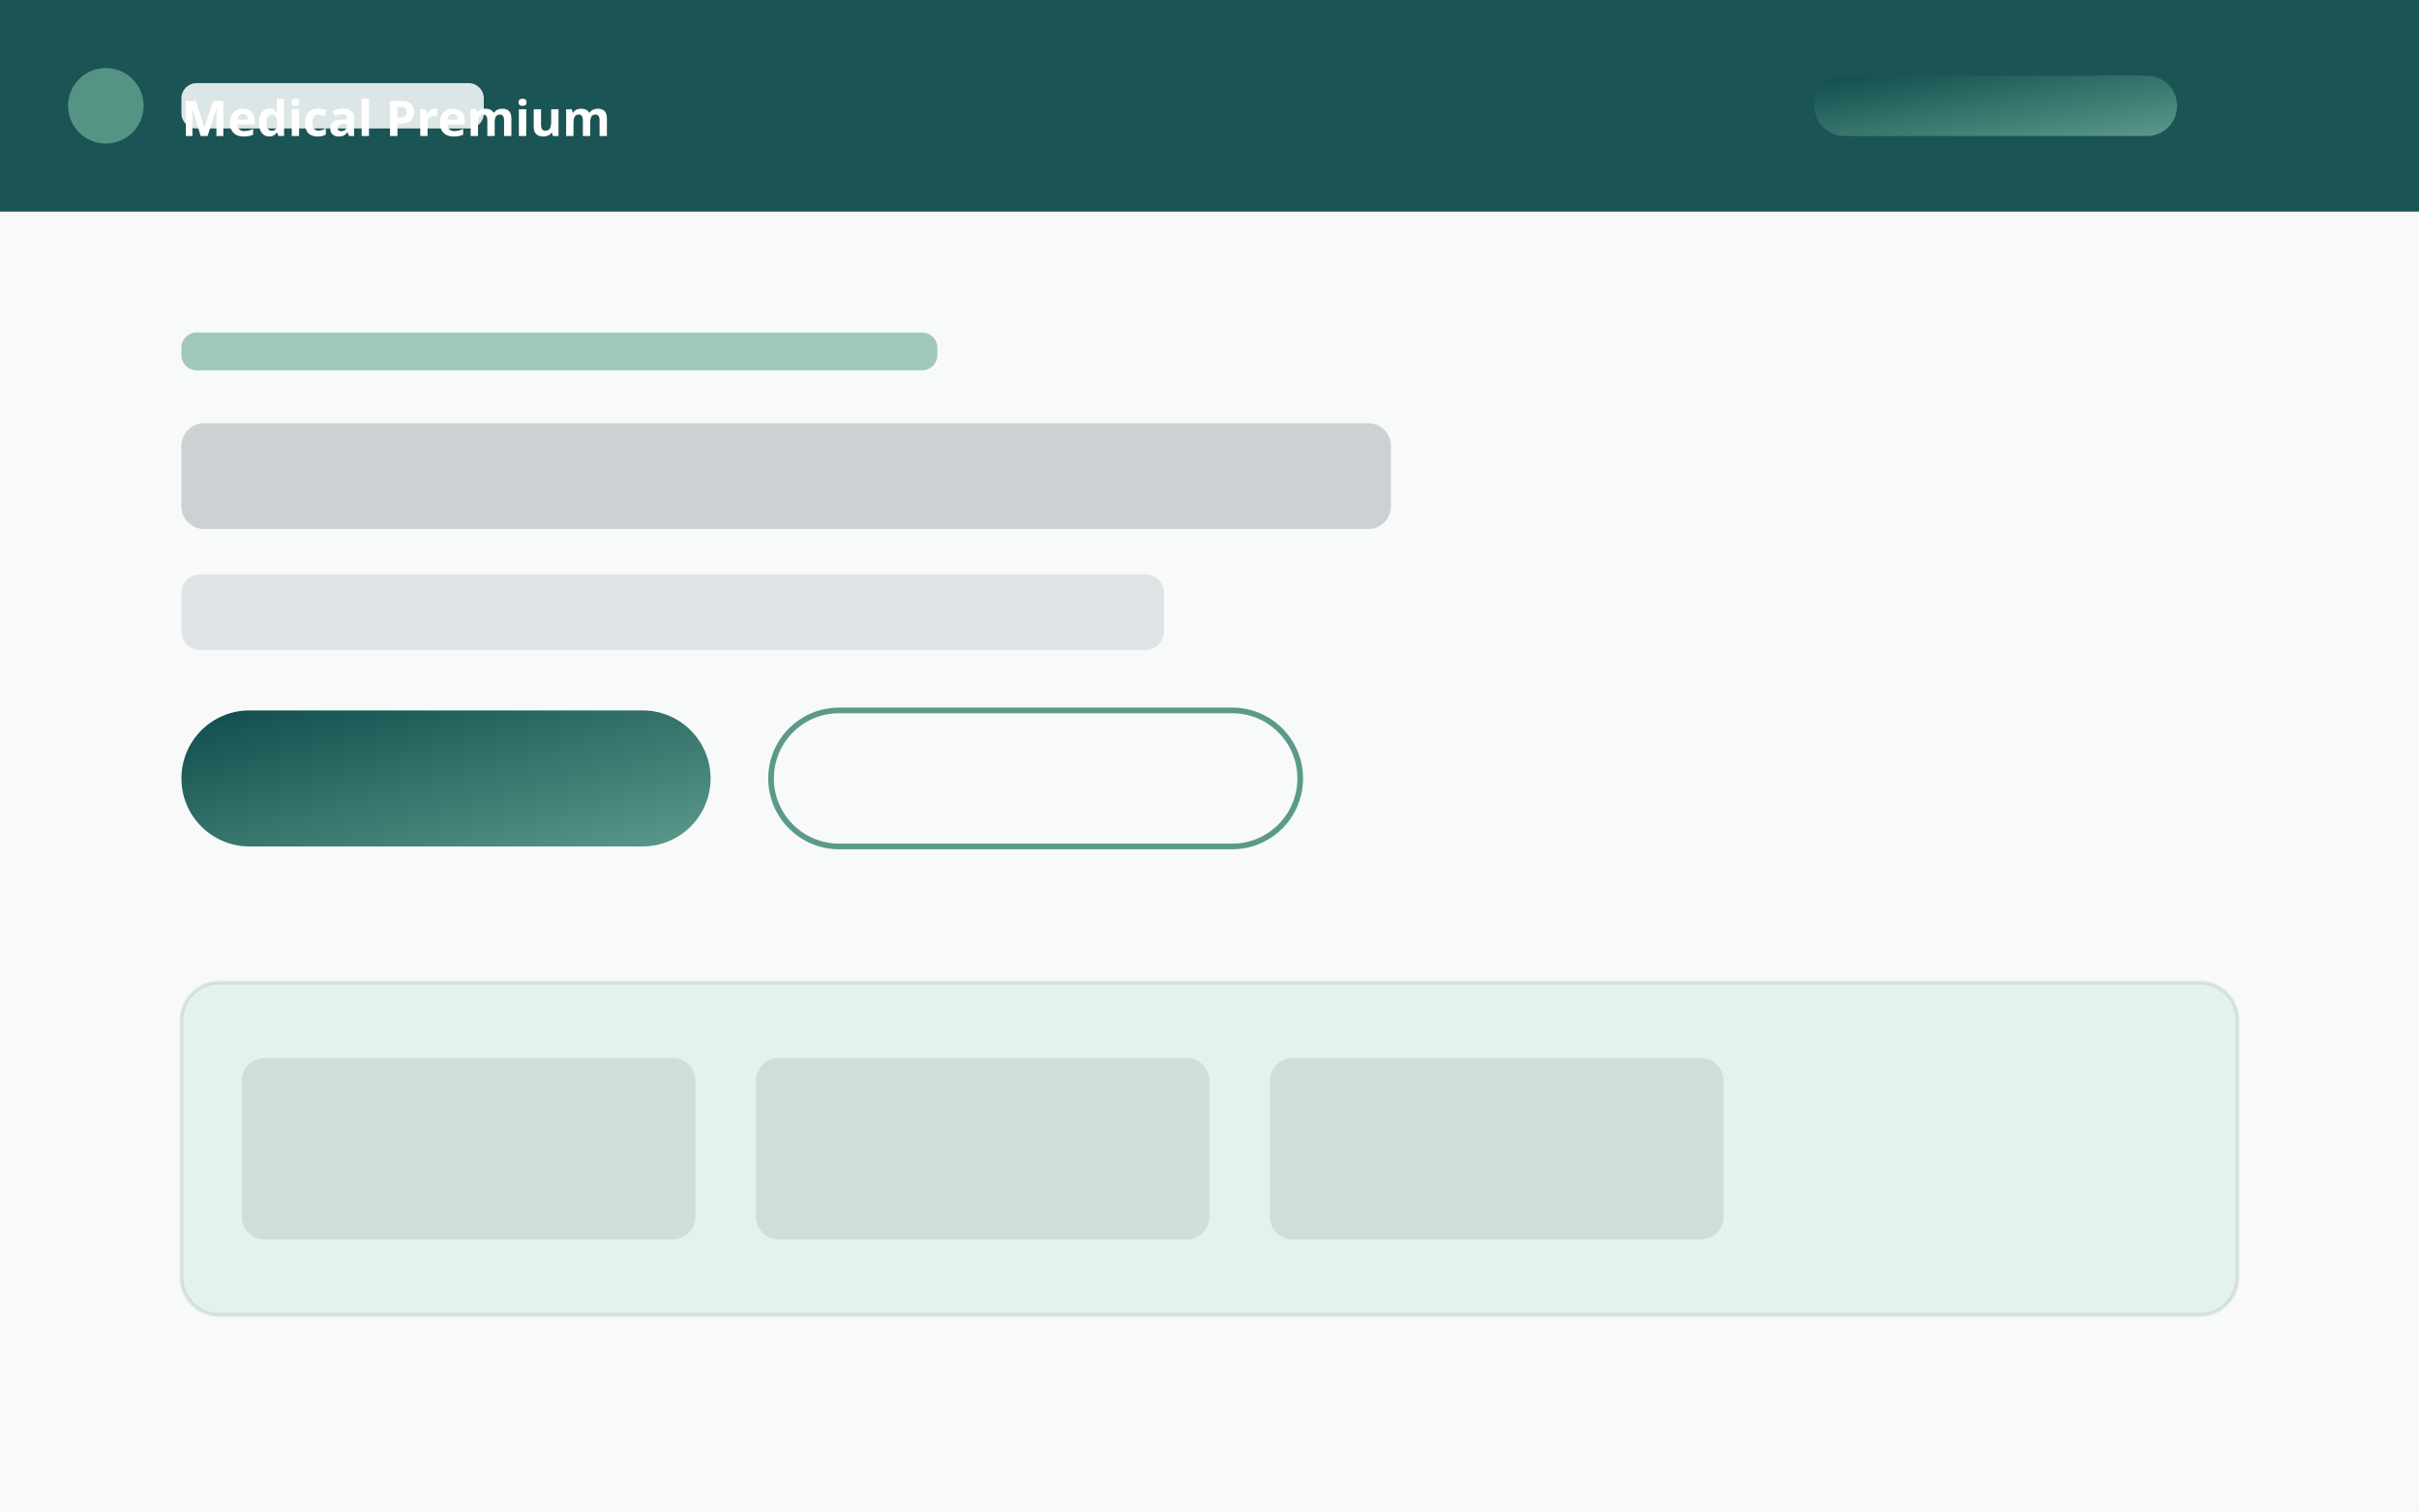
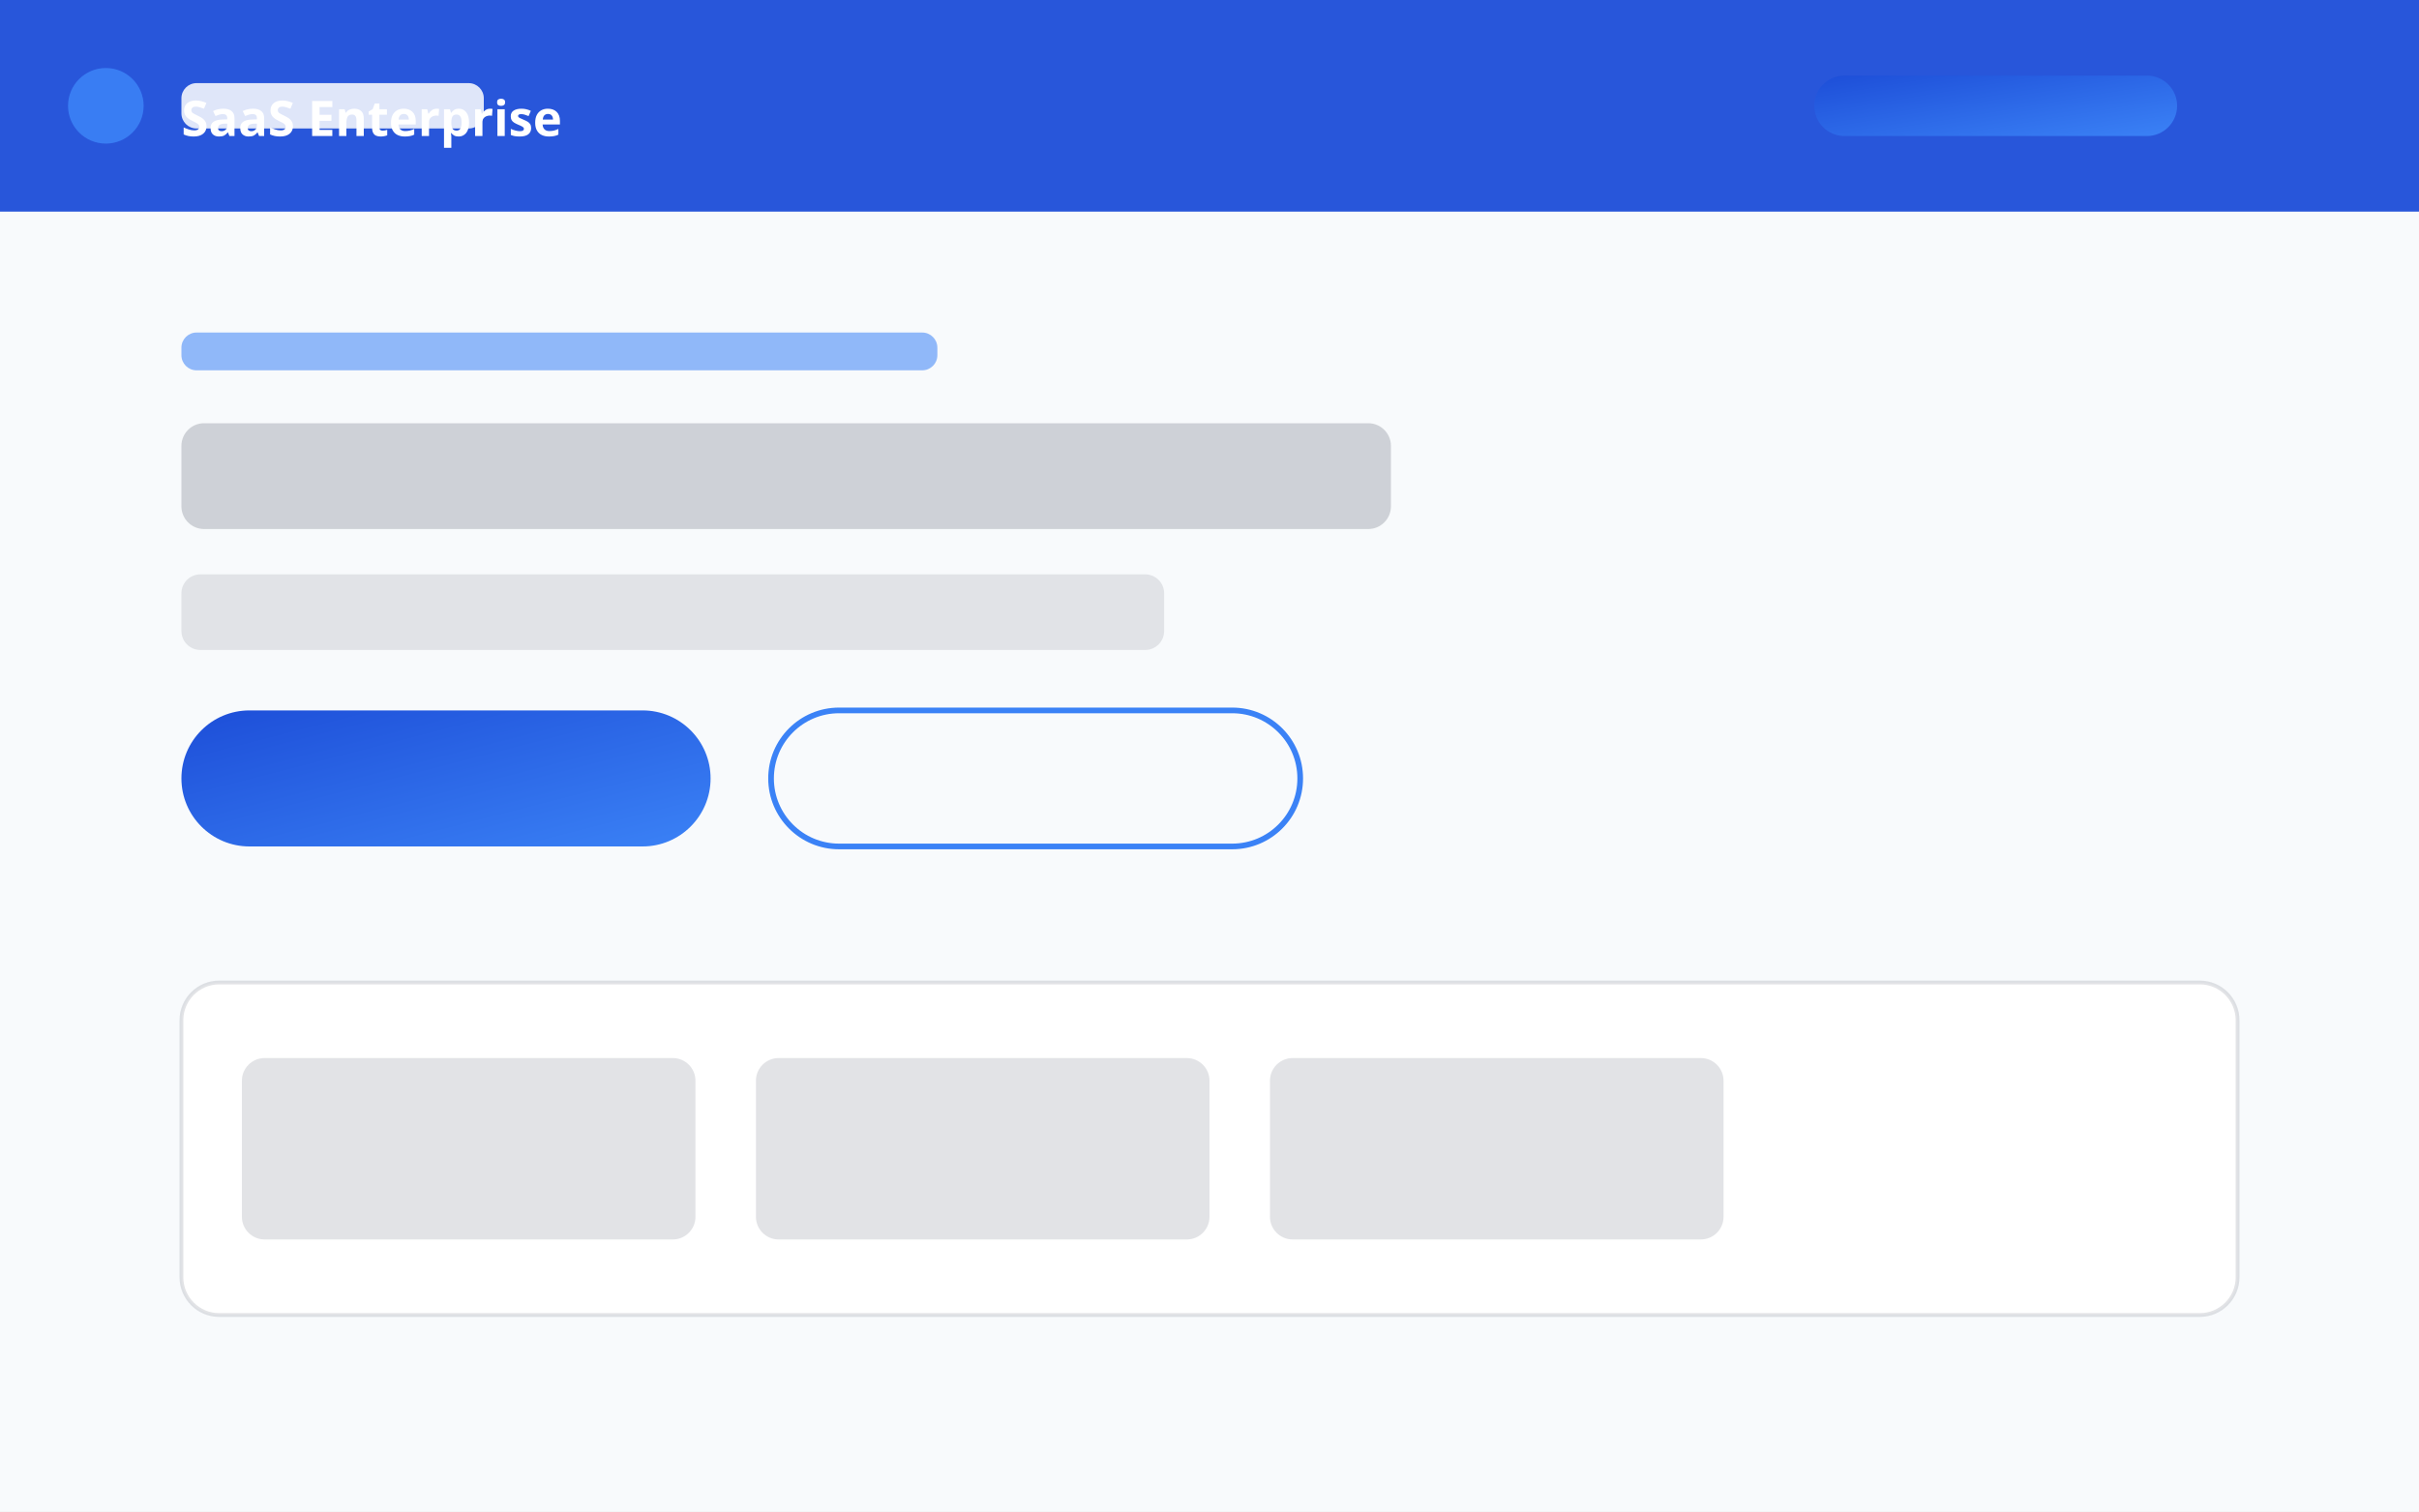
- <svg xmlns="http://www.w3.org/2000/svg" width="640" height="400" viewBox="0 0 640 400" role="img" aria-label="Medical Premium thumbnail">
+ <svg xmlns="http://www.w3.org/2000/svg" width="640" height="400" viewBox="0 0 640 400" role="img" aria-label="SaaS Enterprise thumbnail">
  <defs>
    <linearGradient id="hero-medical-premium" x1="0" y1="0" x2="1" y2="1">
-       <stop offset="0%" stop-color="#0F4C4C" />
-       <stop offset="100%" stop-color="#5B9A8B" />
+       <stop offset="0%" stop-color="#1D4ED8" />
+       <stop offset="100%" stop-color="#3B82F6" />
    </linearGradient>
  </defs>
-   <rect width="640" height="400" fill="#F7FAF9" />
-   <rect x="0" y="0" width="640" height="56" fill="#0F4C4C" opacity="0.95" />
-   <circle cx="28" cy="28" r="10" fill="#5B9A8B" opacity="0.9" />
+   <rect width="640" height="400" fill="#F8FAFC" />
+   <rect x="0" y="0" width="640" height="56" fill="#1D4ED8" opacity="0.95" />
+   <circle cx="28" cy="28" r="10" fill="#3B82F6" opacity="0.9" />
  <rect x="48" y="22" width="80" height="12" rx="4" fill="#fff" opacity="0.85" />
  <rect x="480" y="20" width="96" height="16" rx="8" fill="url(#hero-medical-premium)" />
-   <rect x="48" y="88" width="200" height="10" rx="4" fill="#5B9A8B" opacity="0.55" />
+   <rect x="48" y="88" width="200" height="10" rx="4" fill="#3B82F6" opacity="0.55" />
  <rect x="48" y="112" width="320" height="28" rx="6" fill="#0F172A" opacity="0.18" />
  <rect x="48" y="152" width="260" height="20" rx="5" fill="#0F172A" opacity="0.1" />
  <rect x="48" y="188" width="140" height="36" rx="18" fill="url(#hero-medical-premium)" />
-   <rect x="48" y="188" width="140" height="36" rx="18" fill="none" stroke="#5B9A8B" stroke-width="1.5" transform="translate(156 0)" />
-   <rect x="48" y="260" width="544" height="88" rx="10" fill="#E4F2EE" stroke="rgba(15,41,41,0.1)" stroke-width="1" />
-   <rect x="64" y="280" width="120" height="48" rx="6" fill="rgba(15,41,41,0.1)" />
-   <rect x="200" y="280" width="120" height="48" rx="6" fill="rgba(15,41,41,0.1)" />
-   <rect x="336" y="280" width="120" height="48" rx="6" fill="rgba(15,41,41,0.1)" />
-   <text x="48" y="36" fill="#fff" font-family="system-ui,sans-serif" font-size="13" font-weight="600">Medical Premium</text>
+   <rect x="48" y="188" width="140" height="36" rx="18" fill="none" stroke="#3B82F6" stroke-width="1.5" transform="translate(156 0)" />
+   <rect x="48" y="260" width="544" height="88" rx="10" fill="#FFFFFF" stroke="rgba(15,23,42,0.12)" stroke-width="1" />
+   <rect x="64" y="280" width="120" height="48" rx="6" fill="rgba(15,23,42,0.12)" />
+   <rect x="200" y="280" width="120" height="48" rx="6" fill="rgba(15,23,42,0.12)" />
+   <rect x="336" y="280" width="120" height="48" rx="6" fill="rgba(15,23,42,0.12)" />
+   <text x="48" y="36" fill="#fff" font-family="system-ui,sans-serif" font-size="13" font-weight="600">SaaS Enterprise</text>
</svg>
